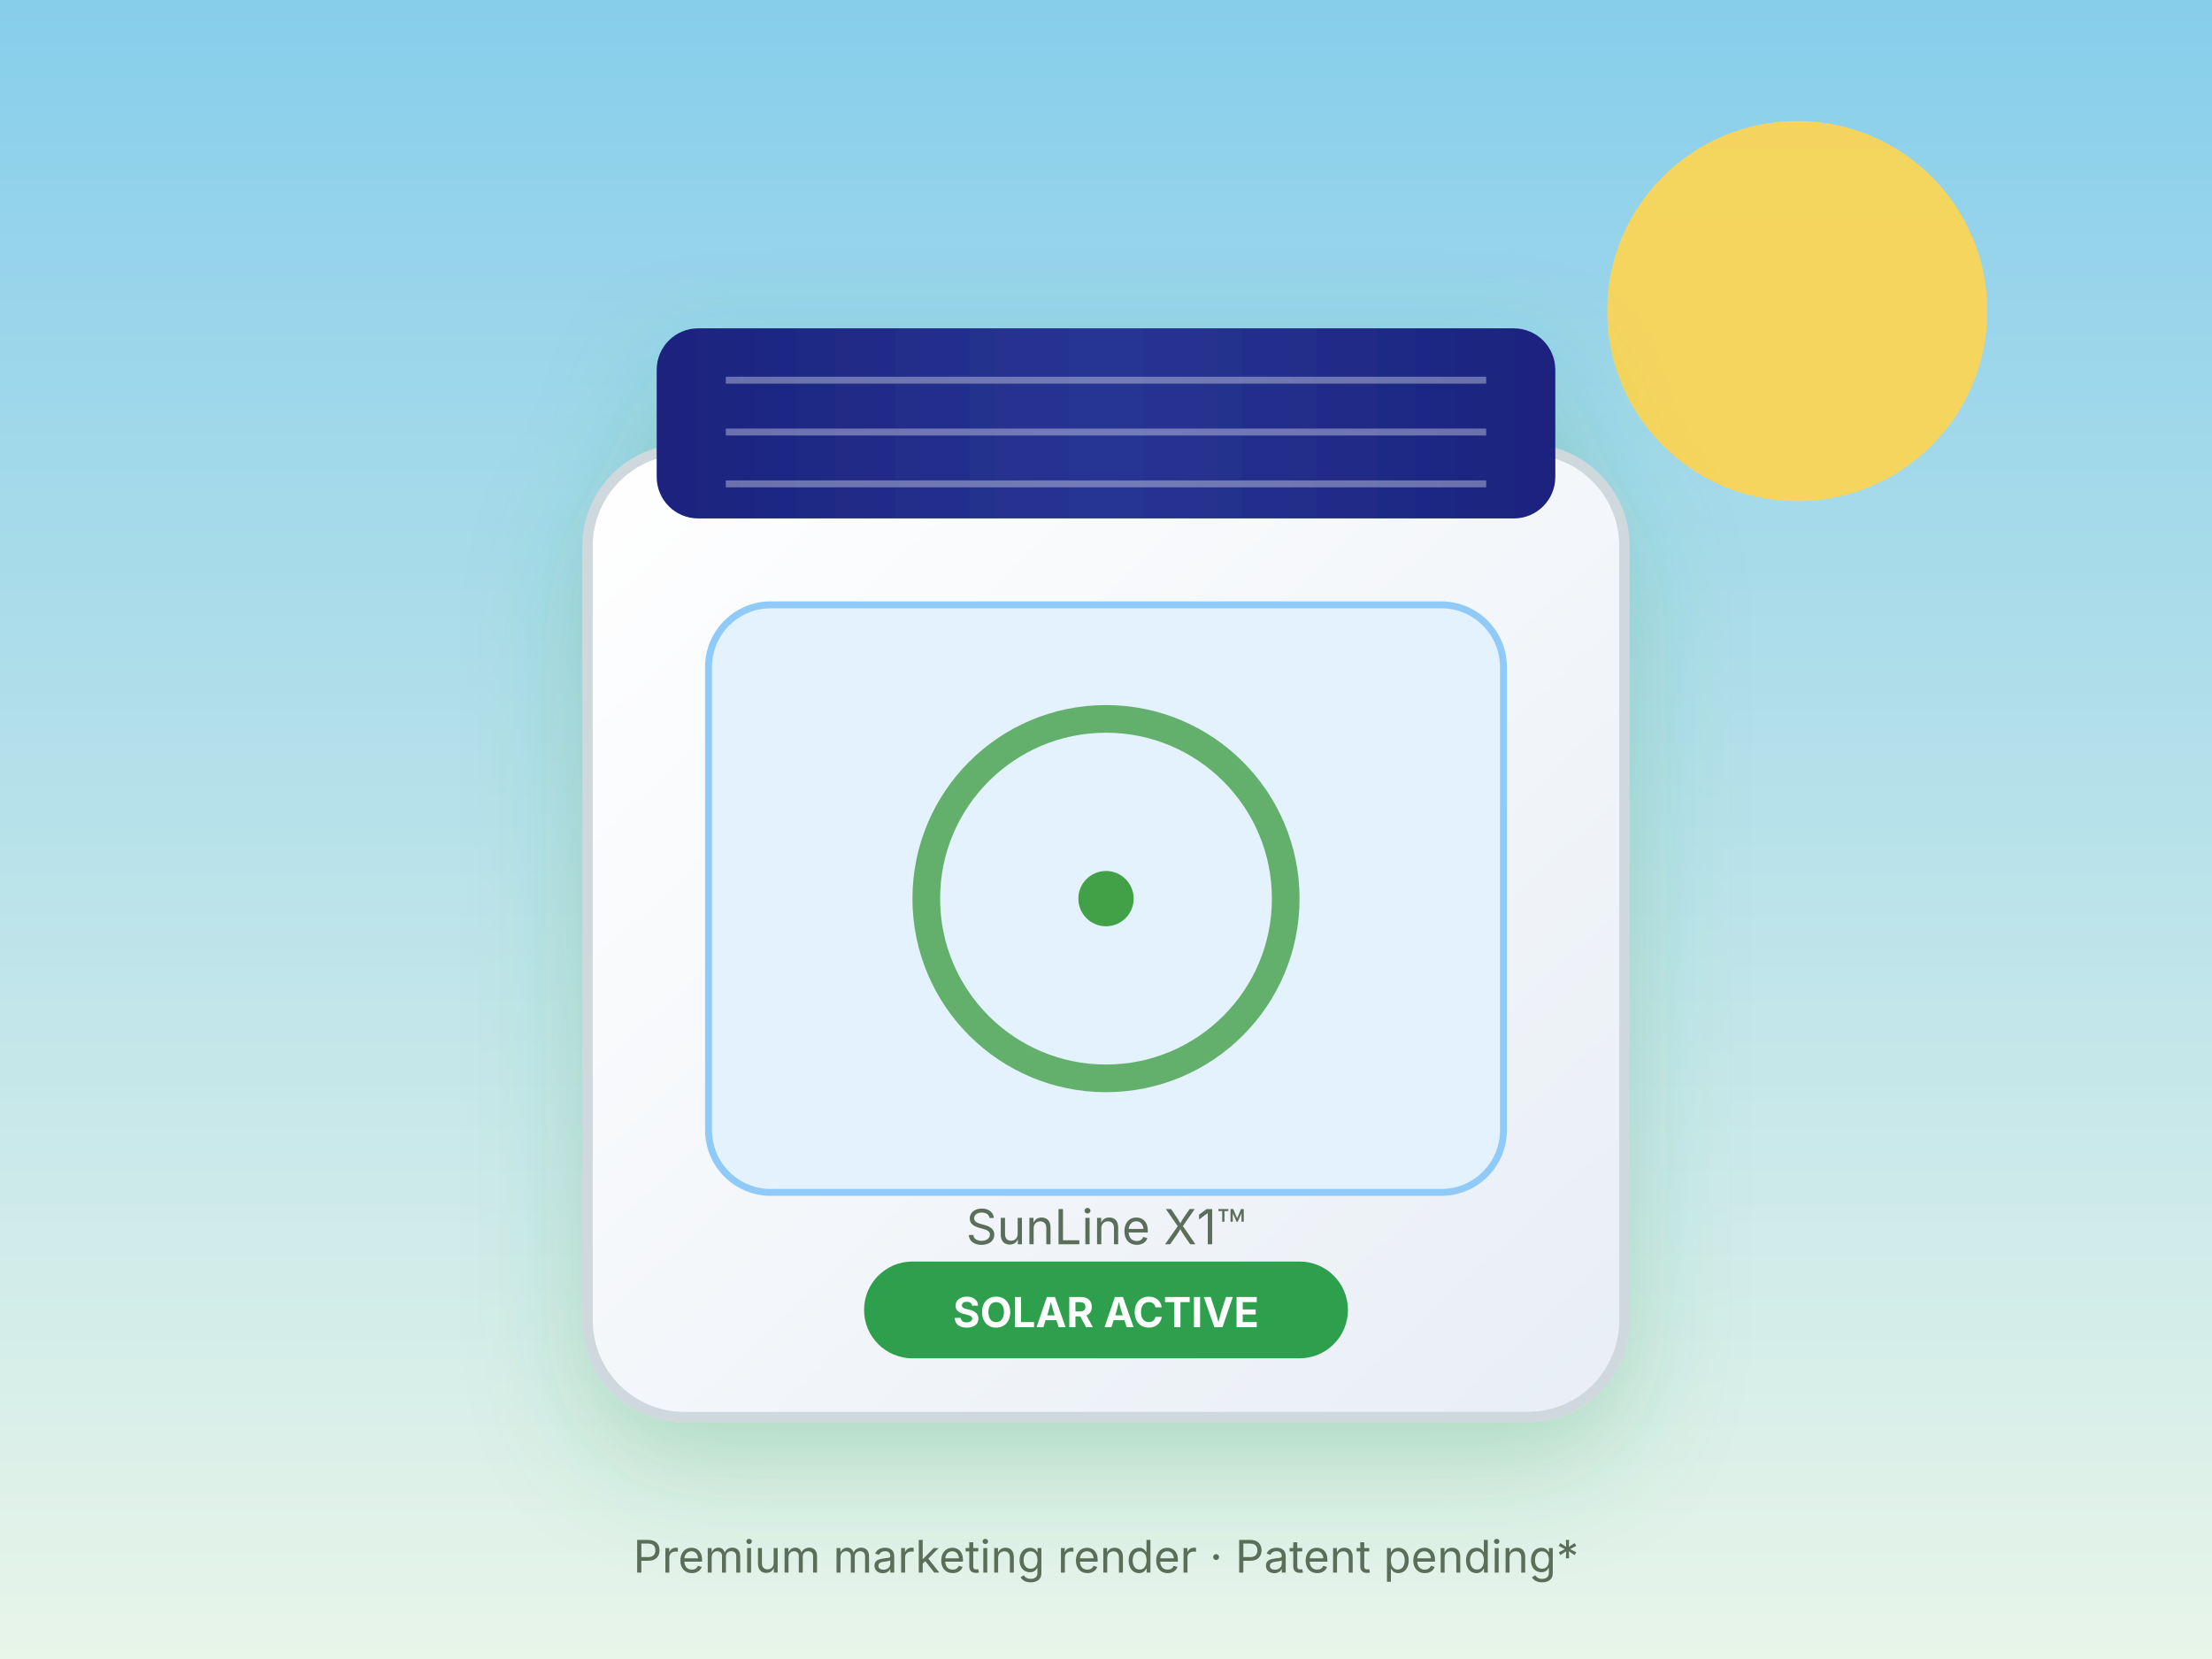
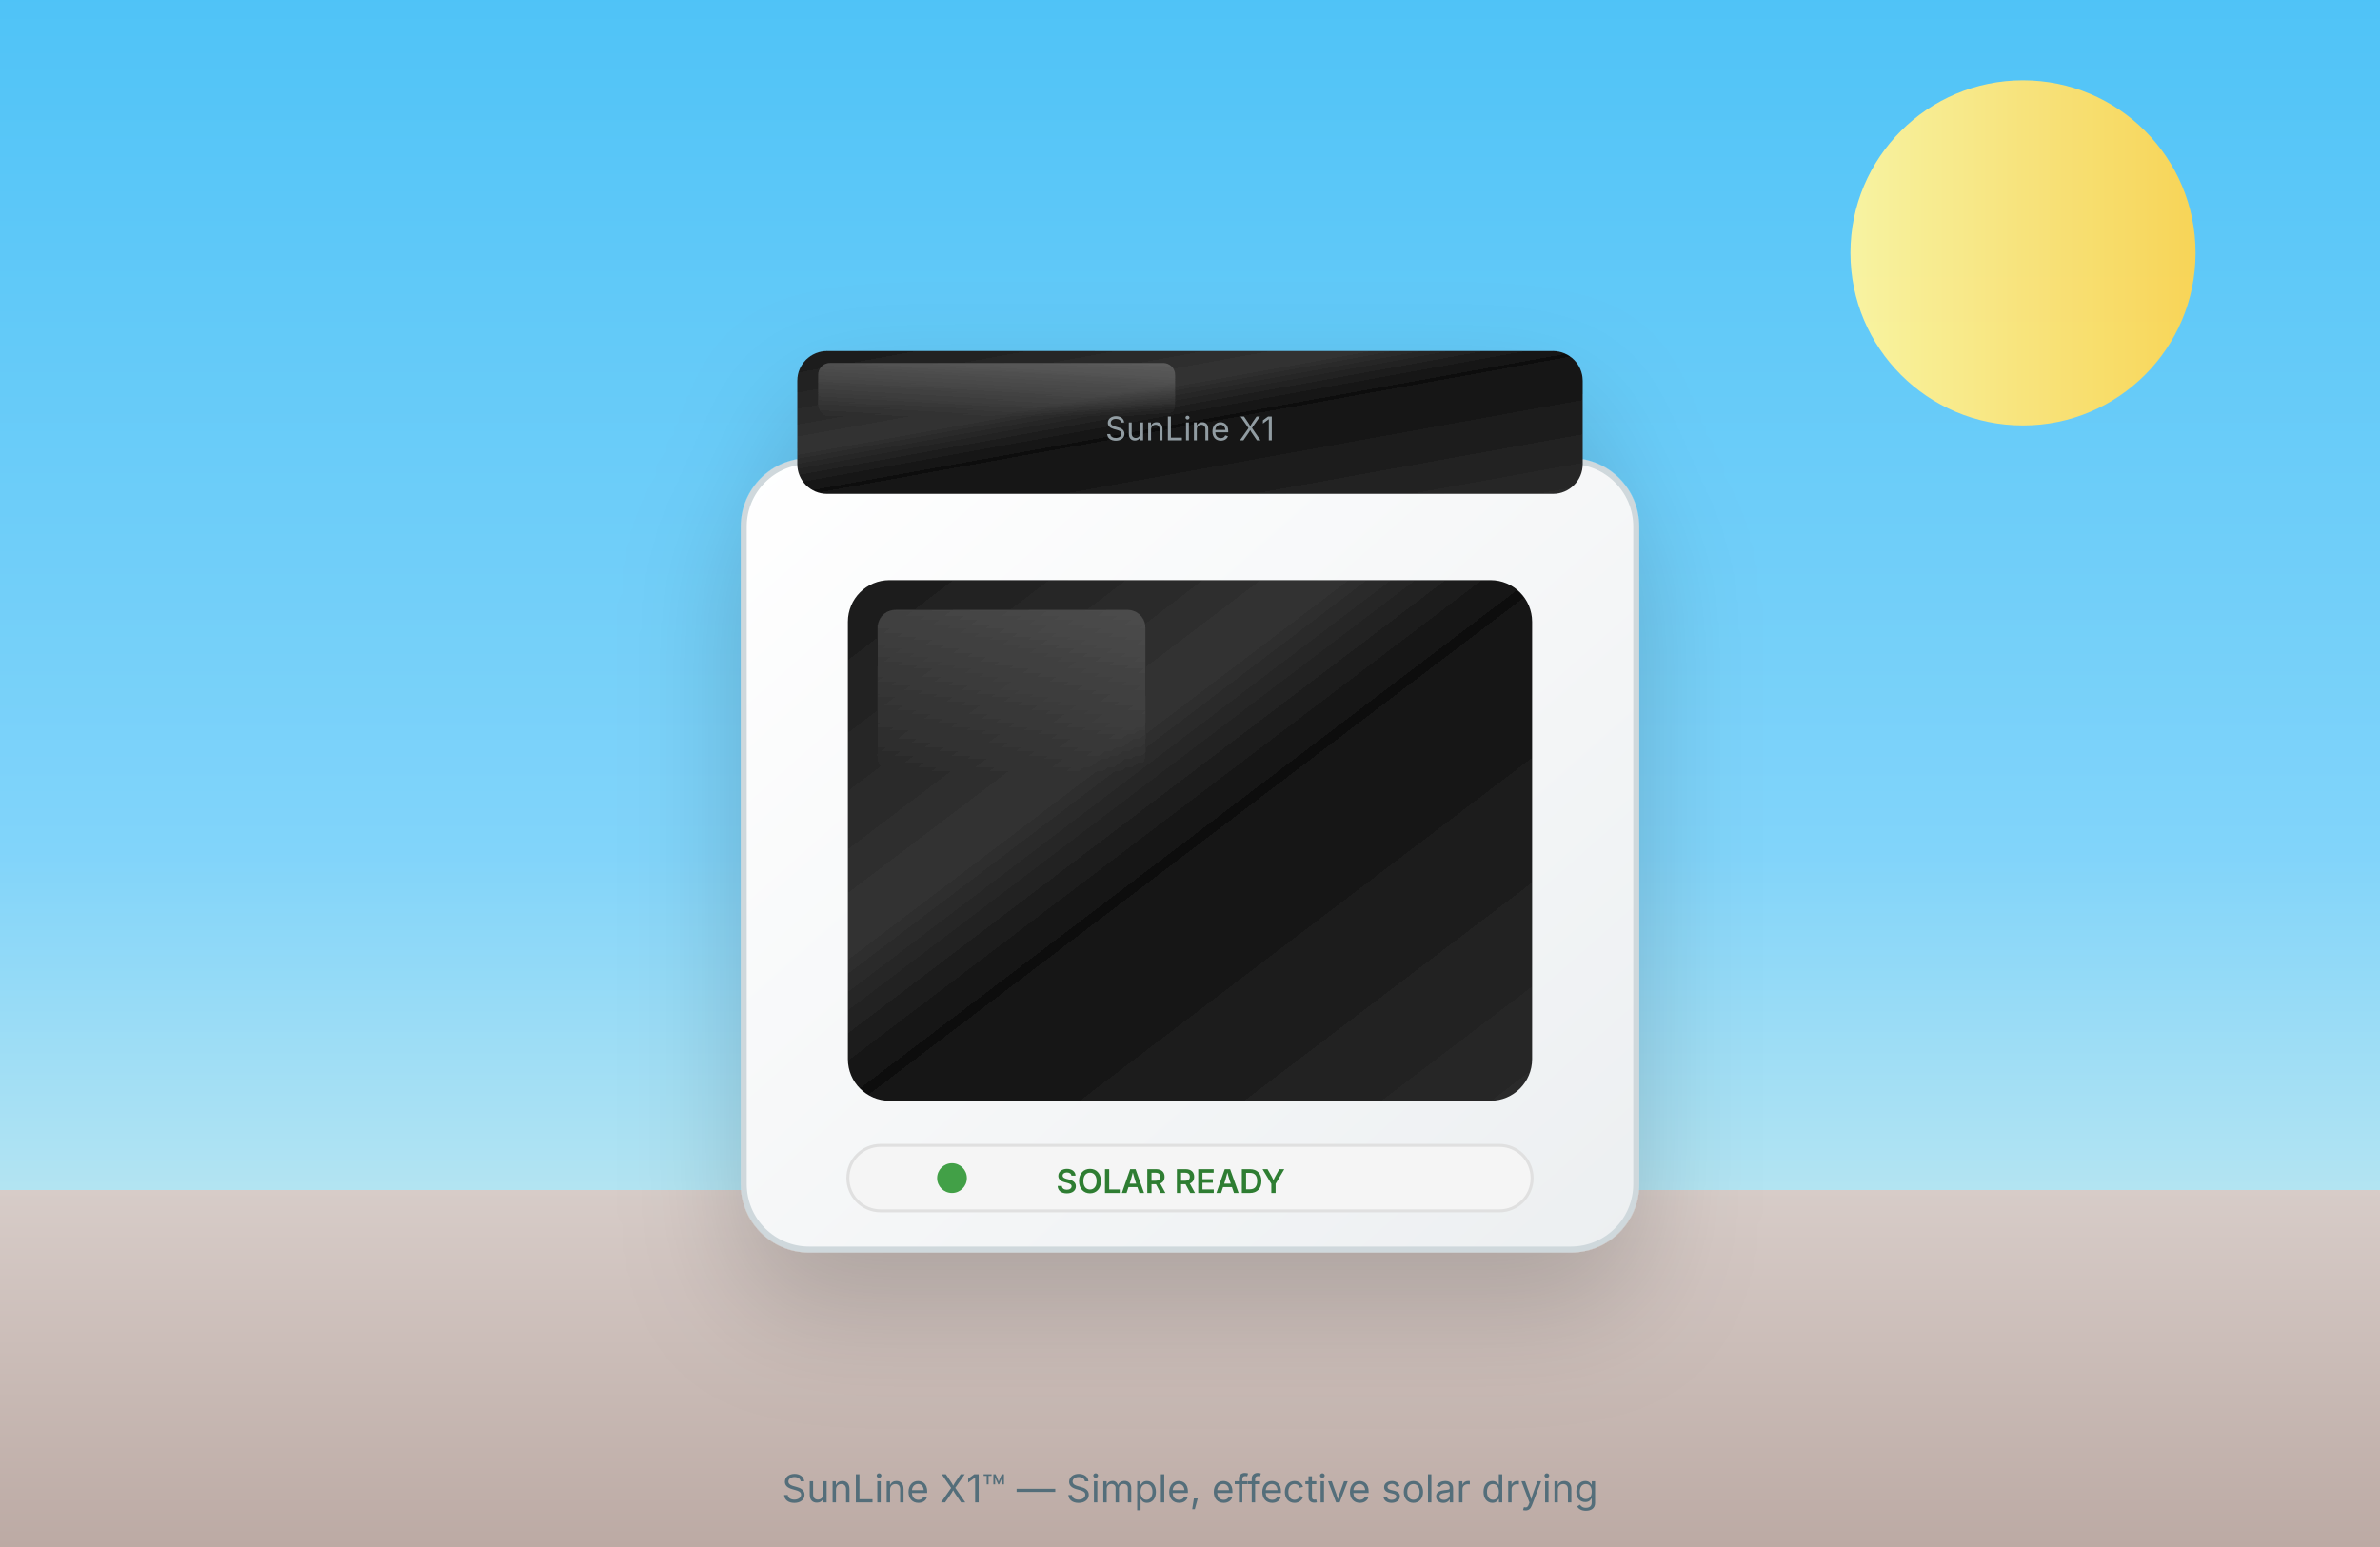
- <svg xmlns="http://www.w3.org/2000/svg" viewBox="0 0 640 480" role="img" aria-label="SunLine X1 premium solar dryer">
+ <svg xmlns="http://www.w3.org/2000/svg" viewBox="0 0 800 520" role="img" aria-label="SunLine X1 solar dryer outdoors on a sunny day">
  <defs>
    <linearGradient id="sky" x1="0" y1="0" x2="0" y2="1">
-       <stop offset="0%" stop-color="#87CEEB" />
+       <stop offset="0%" stop-color="#4FC3F7" />
+       <stop offset="55%" stop-color="#81D4FA" />
      <stop offset="100%" stop-color="#E8F5E9" />
+     </linearGradient>
+     <linearGradient id="sun" cx="50%" cy="50%" r="50%">
+       <stop offset="0%" stop-color="#FFF59D" />
+       <stop offset="100%" stop-color="#FFD54F" />
+     </linearGradient>
+     <linearGradient id="glass" x1="0" y1="0" x2="1" y2="1">
+       <stop offset="0%" stop-color="#1a1a1a" />
+       <stop offset="35%" stop-color="#333" />
+       <stop offset="50%" stop-color="#111" />
+       <stop offset="100%" stop-color="#2a2a2a" />
+     </linearGradient>
+     <linearGradient id="glassShine" x1="0" y1="0" x2="0" y2="1">
+       <stop offset="0%" stop-color="#fff" stop-opacity="0.45" />
+       <stop offset="100%" stop-color="#fff" stop-opacity="0" />
    </linearGradient>
    <linearGradient id="body" x1="0" y1="0" x2="1" y2="1">
      <stop offset="0%" stop-color="#ffffff" />
-       <stop offset="100%" stop-color="#e8eef5" />
+       <stop offset="100%" stop-color="#eceff1" />
    </linearGradient>
-     <linearGradient id="panel" x1="0" y1="0" x2="1" y2="0">
-       <stop offset="0%" stop-color="#1a237e" />
-       <stop offset="50%" stop-color="#283593" />
-       <stop offset="100%" stop-color="#1a237e" />
+     <linearGradient id="patio" x1="0" y1="0" x2="0" y2="1">
+       <stop offset="0%" stop-color="#d7ccc8" />
+       <stop offset="100%" stop-color="#bcaaa4" />
    </linearGradient>
    <filter id="shadow" x="-20%" y="-20%" width="140%" height="140%">
-       <feDropShadow dx="0" dy="12" stdDeviation="16" flood-color="#2d9f4e" flood-opacity="0.25" />
+       <feDropShadow dx="0" dy="18" stdDeviation="20" flood-color="#000" flood-opacity="0.18" />
    </filter>
  </defs>
-   <rect width="640" height="480" fill="url(#sky)" />
-   <ellipse cx="520" cy="90" rx="55" ry="55" fill="#FFD54F" opacity="0.9" />
+   <rect width="800" height="520" fill="url(#sky)" />
+   <circle cx="680" cy="85" r="58" fill="url(#sun)" opacity="0.95" />
+   <ellipse cx="400" cy="470" rx="340" ry="42" fill="#66bb6a" opacity="0.35" />
+   <rect x="0" y="400" width="800" height="120" fill="url(#patio)" />
  <g filter="url(#shadow)">
-     <rect x="170" y="130" width="300" height="280" rx="28" fill="url(#body)" stroke="#cfd8dc" stroke-width="3" />
-     <rect x="190" y="95" width="260" height="55" rx="12" fill="url(#panel)" />
-     <g opacity="0.35">
-       <line x1="210" y1="110" x2="430" y2="110" stroke="#fff" stroke-width="2" />
-       <line x1="210" y1="125" x2="430" y2="125" stroke="#fff" stroke-width="2" />
-       <line x1="210" y1="140" x2="430" y2="140" stroke="#fff" stroke-width="2" />
-     </g>
-     <rect x="205" y="175" width="230" height="170" rx="18" fill="#e3f2fd" stroke="#90caf9" stroke-width="2" />
-     <circle cx="320" cy="260" r="52" fill="none" stroke="#43a047" stroke-width="8" opacity="0.8" />
-     <circle cx="320" cy="260" r="8" fill="#43a047" />
-     <text x="320" y="360" text-anchor="middle" font-family="Inter, sans-serif" font-size="14" fill="#5a6e5a">SunLine X1™</text>
-     <rect x="250" y="365" width="140" height="28" rx="14" fill="#2d9f4e" />
-     <text x="320" y="384" text-anchor="middle" font-family="Inter, sans-serif" font-size="12" fill="#fff" font-weight="700">SOLAR ACTIVE</text>
+     <rect x="250" y="155" width="300" height="265" rx="22" fill="url(#body)" stroke="#cfd8dc" stroke-width="2" />
+     <rect x="268" y="118" width="264" height="48" rx="10" fill="url(#glass)" />
+     <rect x="275" y="122" width="120" height="18" rx="4" fill="url(#glassShine)" opacity="0.5" />
+     <rect x="285" y="195" width="230" height="175" rx="14" fill="url(#glass)" />
+     <rect x="295" y="205" width="90" height="55" rx="6" fill="url(#glassShine)" opacity="0.35" />
+     <rect x="285" y="385" width="230" height="22" rx="11" fill="#f5f5f5" stroke="#e0e0e0" />
+     <circle cx="320" cy="396" r="5" fill="#43a047" />
+     <text x="355" y="401" font-family="Inter, sans-serif" font-size="11" fill="#2e7d32" font-weight="600">SOLAR READY</text>
+     <text x="400" y="148" text-anchor="middle" font-family="Inter, sans-serif" font-size="11" fill="#b0bec5" opacity="0.8">SunLine X1</text>
  </g>
-   <text x="320" y="455" text-anchor="middle" font-family="Inter, sans-serif" font-size="13" fill="#5a6e5a">Premium marketing render · Patent pending*</text>
+   <text x="400" y="505" text-anchor="middle" font-family="Inter, sans-serif" font-size="13" fill="#546e7a">SunLine X1™ — Simple, effective solar drying</text>
</svg>
